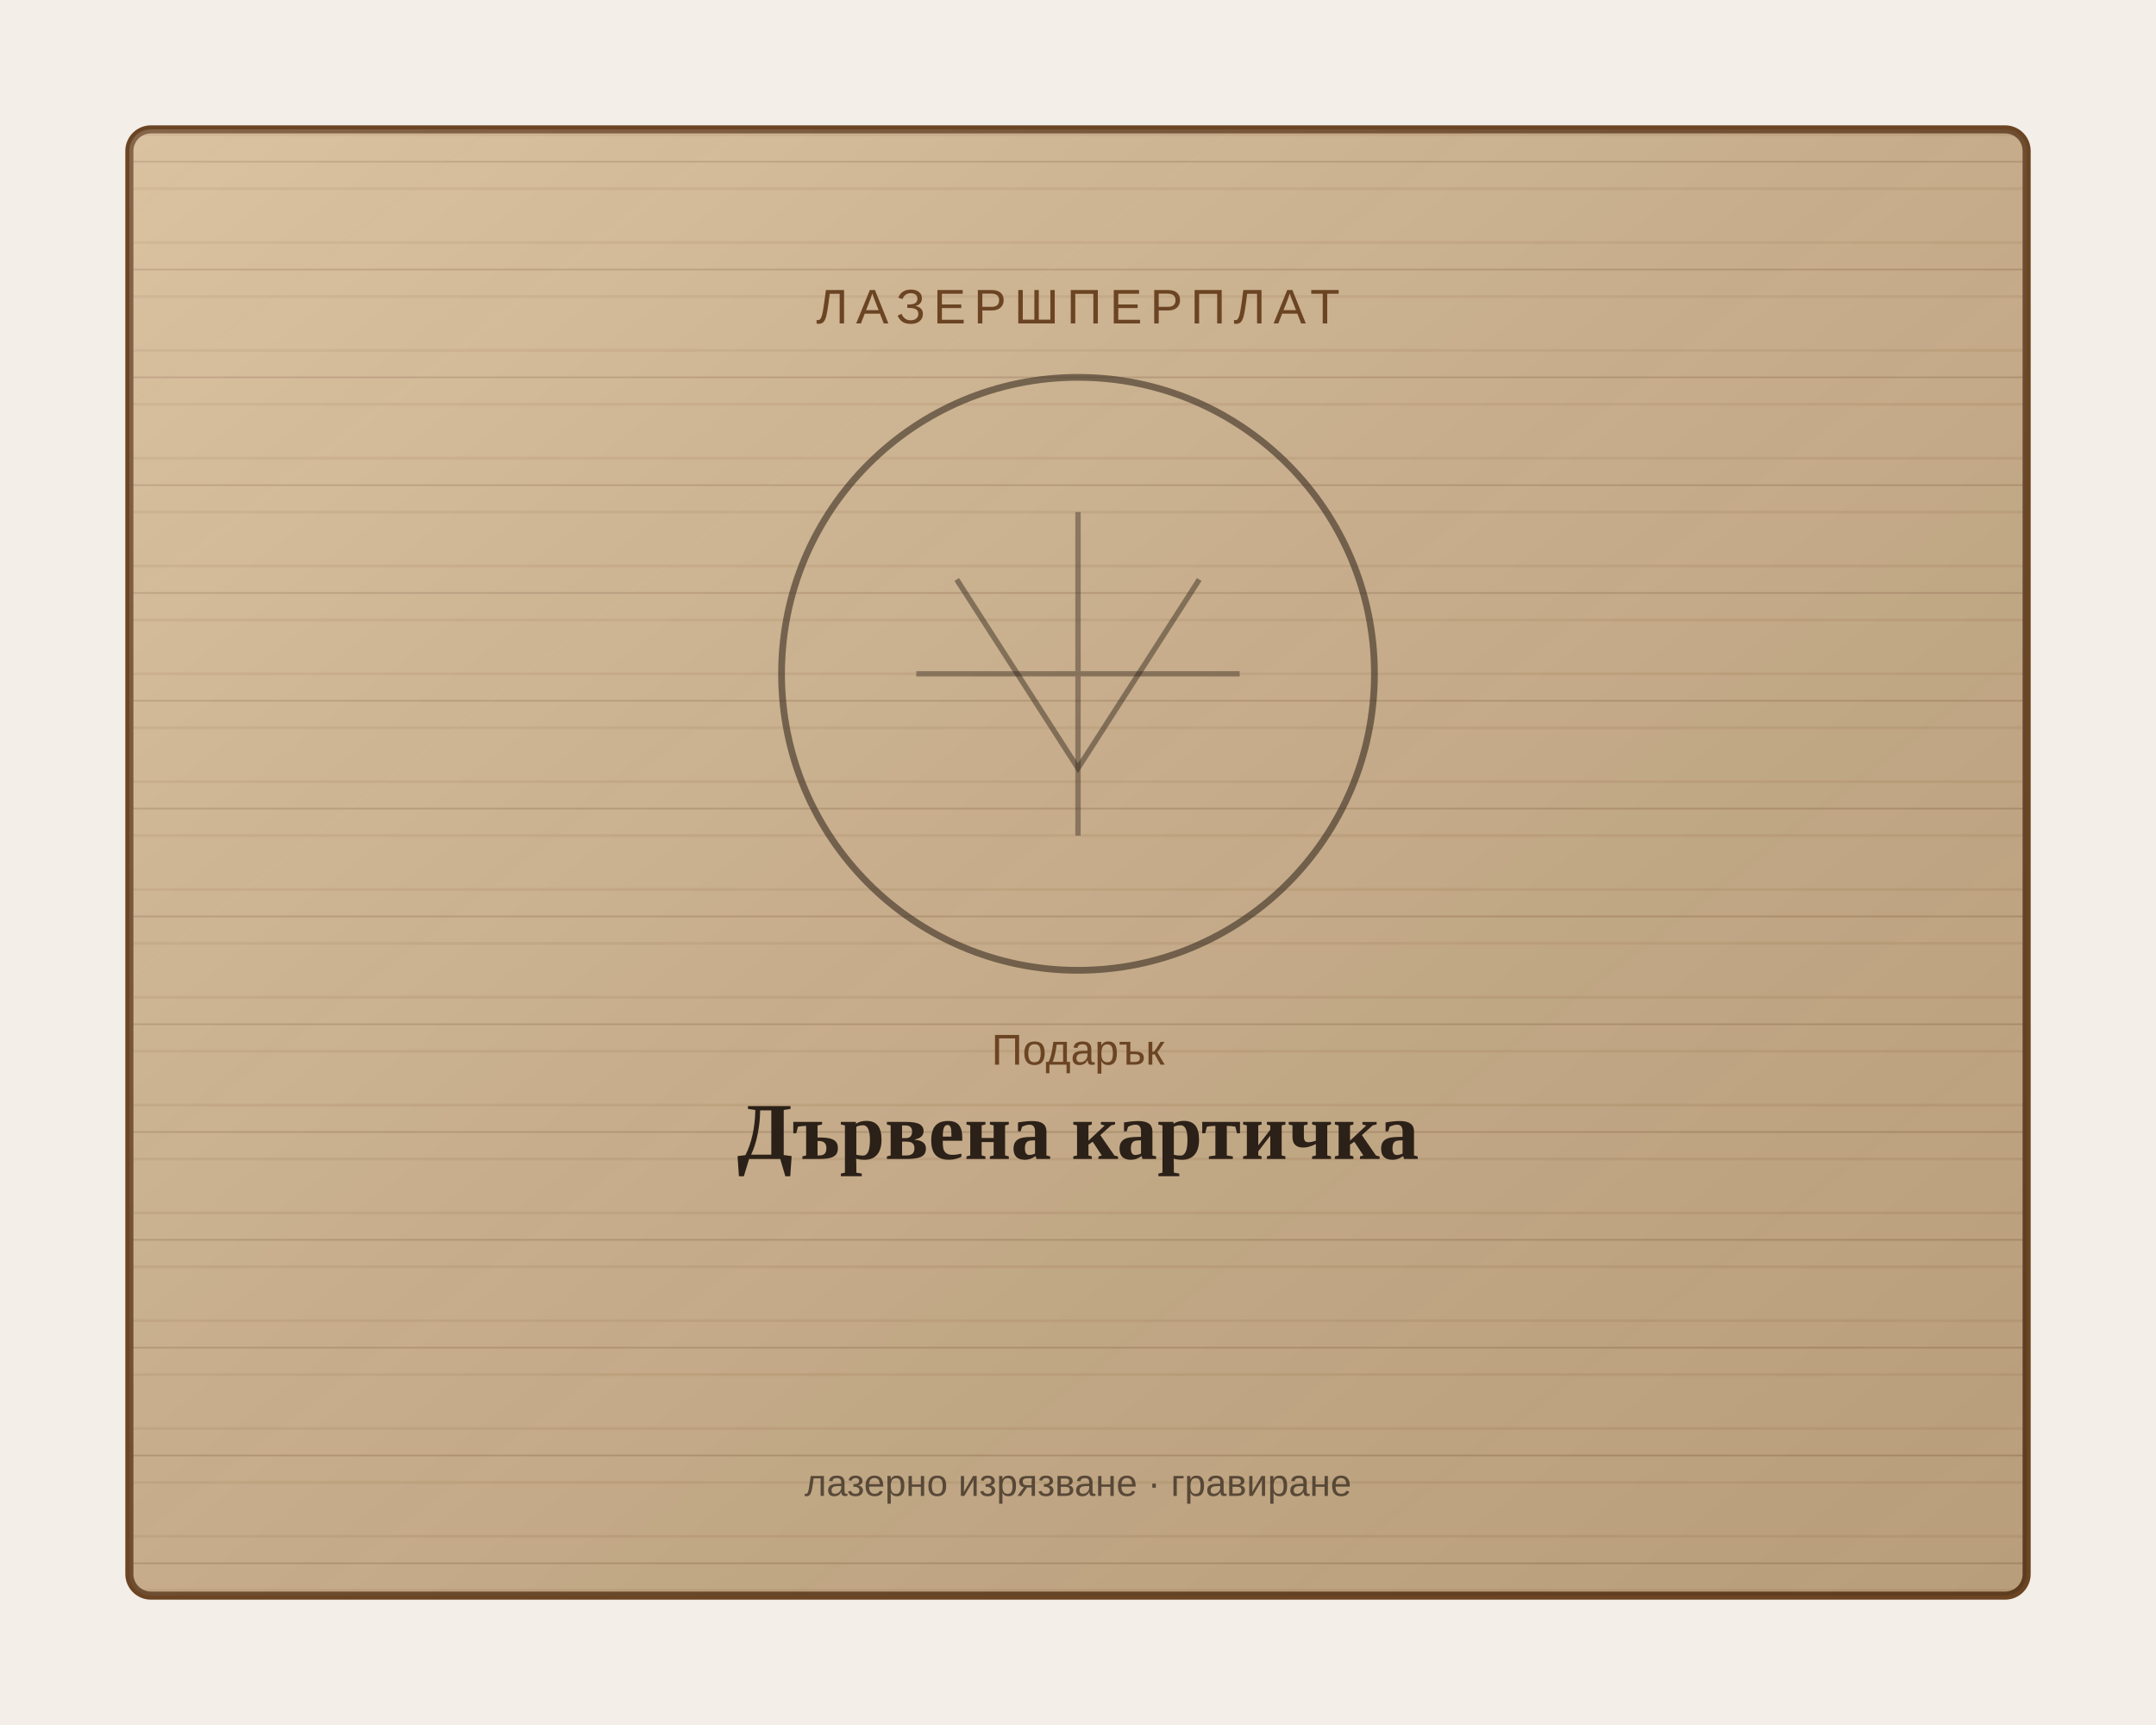
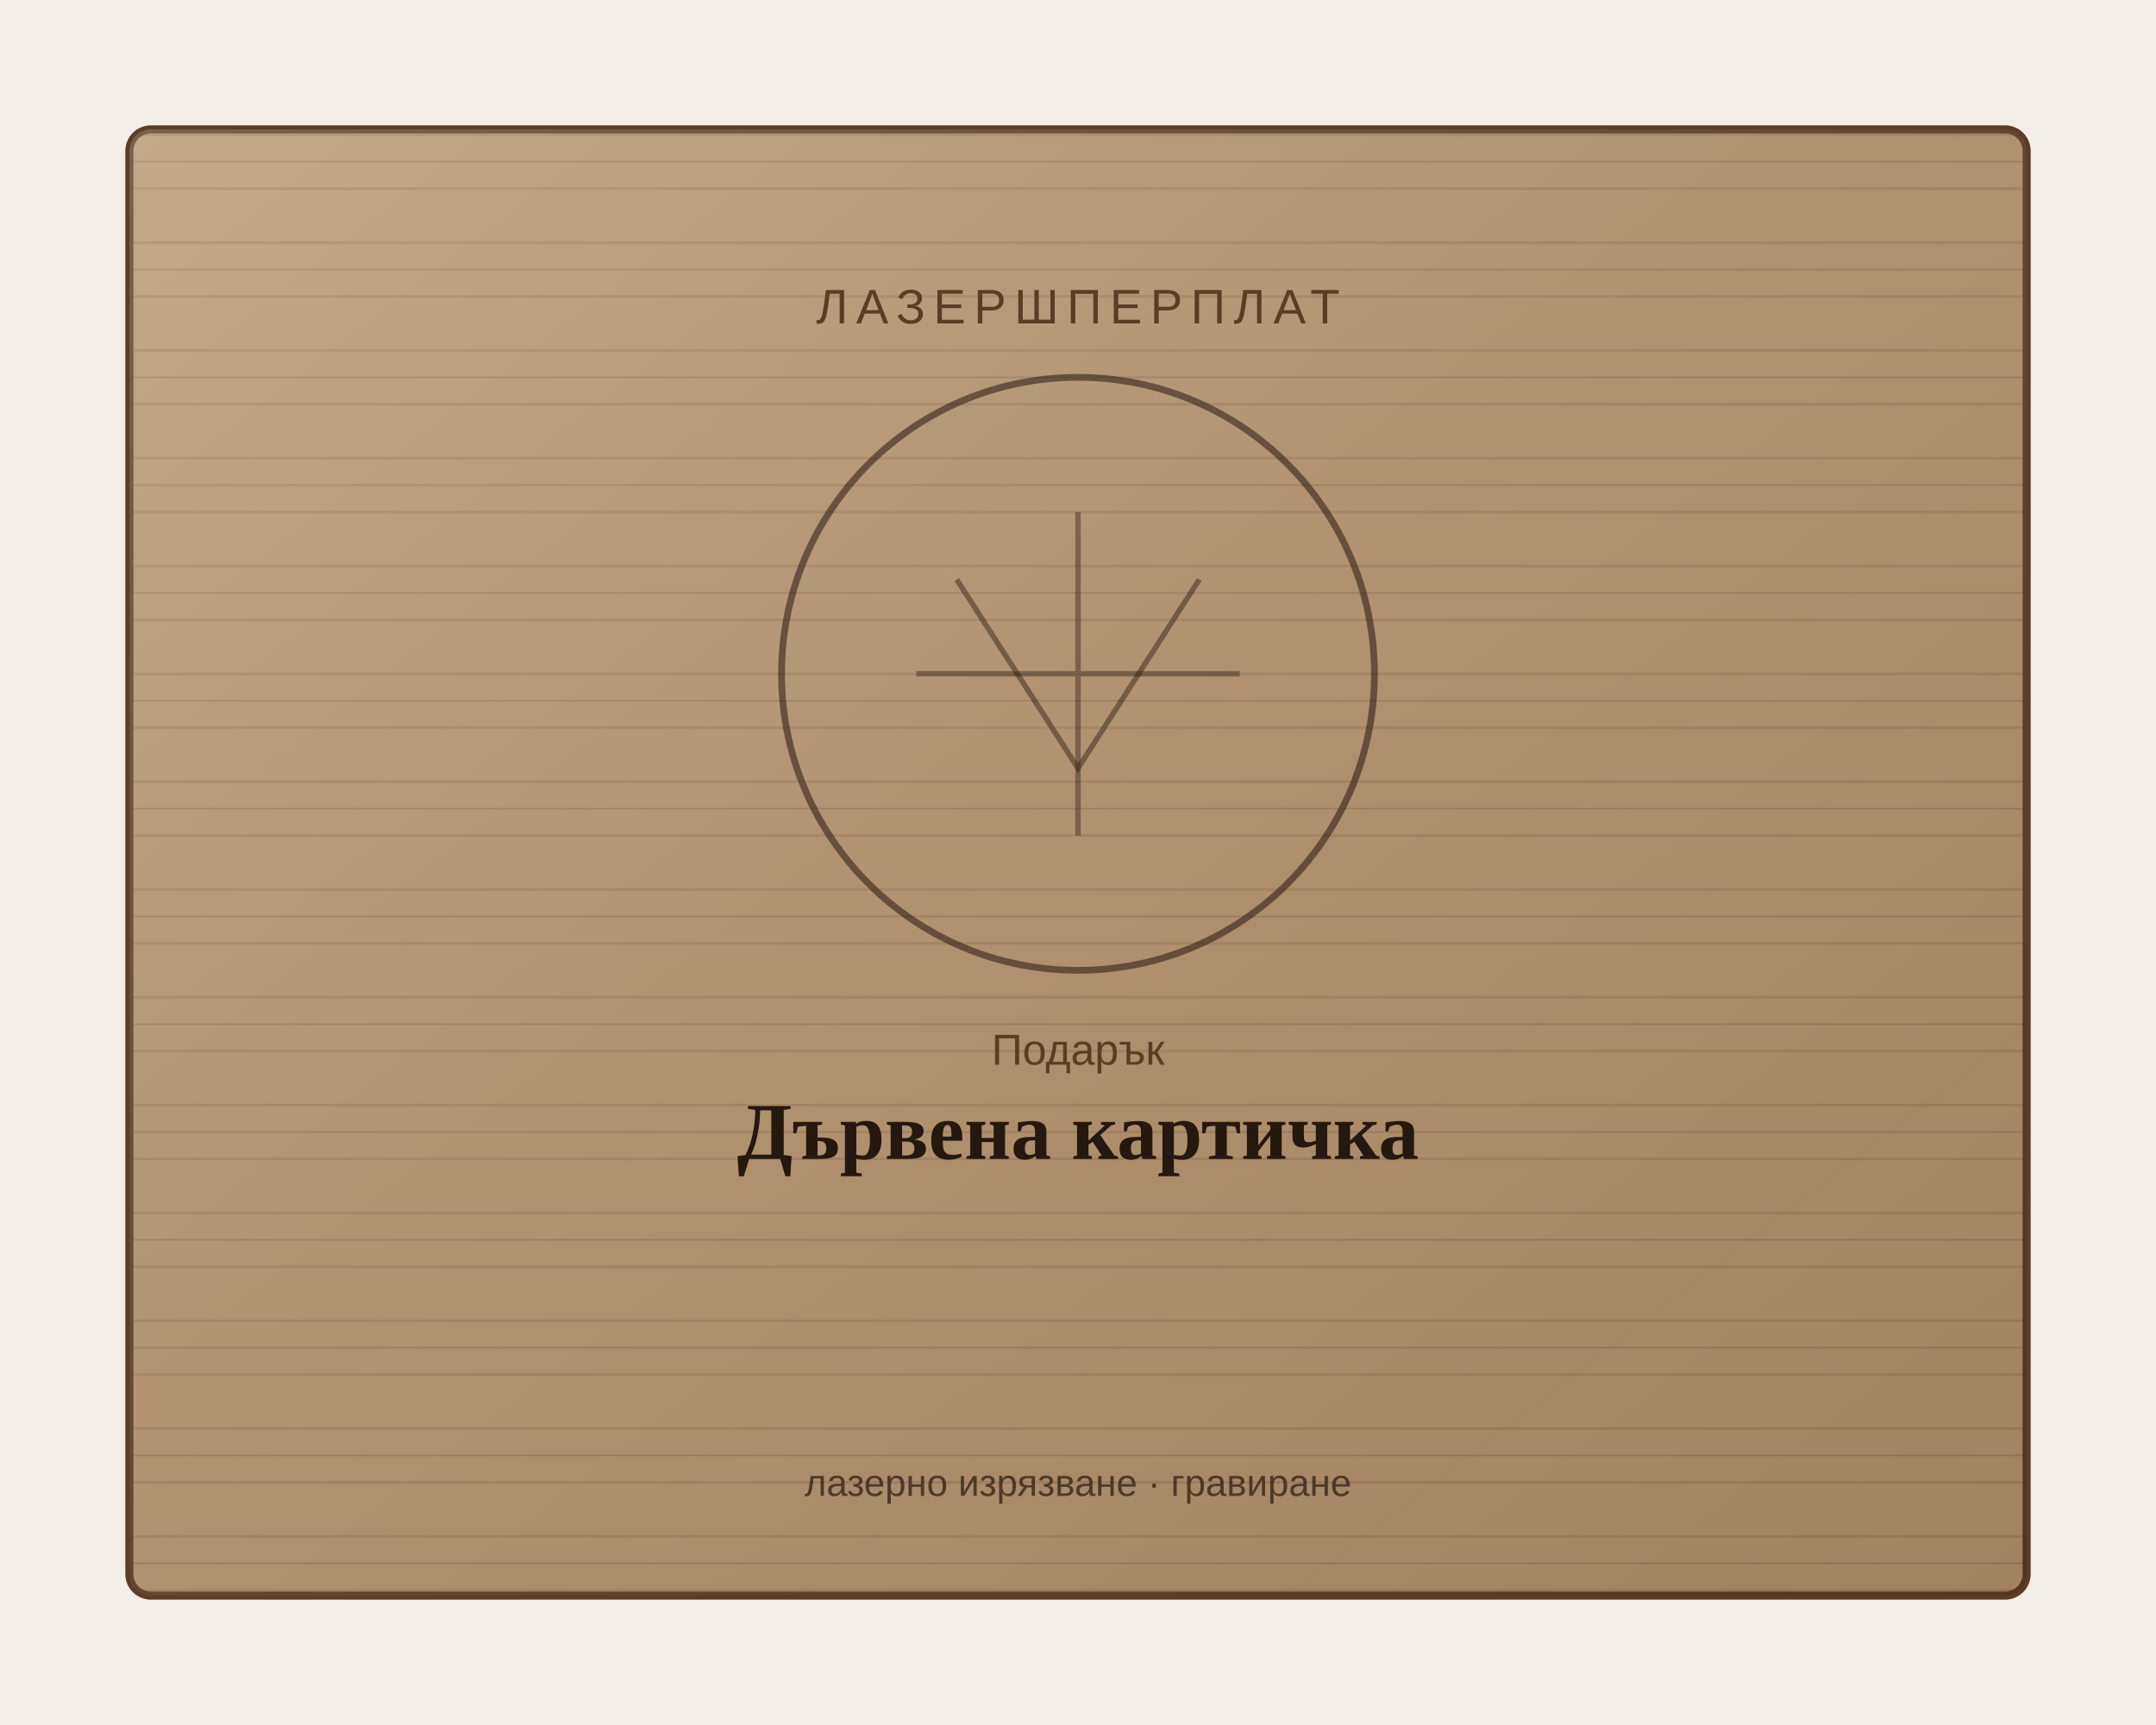
<svg xmlns="http://www.w3.org/2000/svg" width="800" height="640" viewBox="0 0 800 640">
  <defs>
-     <pattern id="grain76" width="40" height="40" patternUnits="userSpaceOnUse">
-       <rect width="40" height="40" fill="#d2b48c" />
-       <path d="M0 10 H40 M0 30 H40" stroke="#b8956c" stroke-width="1" opacity="0.35" />
-       <path d="M0 20 H40" stroke="#6b4423" stroke-width="0.6" opacity="0.25" />
+     <pattern id="grain83" width="40" height="40" patternUnits="userSpaceOnUse">
+       <rect width="40" height="40" fill="#b8956c" />
+       <path d="M0 10 H40 M0 30 H40" stroke="#8f6b45" stroke-width="1" opacity="0.35" />
+       <path d="M0 20 H40" stroke="#5c3d24" stroke-width="0.6" opacity="0.25" />
    </pattern>
-     <linearGradient id="shade76" x1="0" y1="0" x2="1" y2="1">
+     <linearGradient id="shade83" x1="0" y1="0" x2="1" y2="1">
      <stop offset="0%" stop-color="#ffffff" stop-opacity="0.18" />
      <stop offset="100%" stop-color="#000000" stop-opacity="0.12" />
    </linearGradient>
  </defs>
  <rect width="800" height="640" fill="#f3efe8" />
-   <rect x="48" y="48" width="704" height="544" rx="8" fill="url(#grain76)" stroke="#6b4423" stroke-width="3" />
-   <rect x="48" y="48" width="704" height="544" rx="8" fill="url(#shade76)" />
-   <circle cx="400" cy="250" r="110" fill="none" stroke="#2c2118" stroke-width="2.5" opacity="0.55" />
-   <path d="M340 250 H460 M400 190 V310" stroke="#2c2118" stroke-width="2" opacity="0.4" />
-   <path d="M355 215 L400 285 L445 215" fill="none" stroke="#2c2118" stroke-width="2" opacity="0.45" />
-   <text x="400" y="120" text-anchor="middle" font-family="Segoe UI, Arial, sans-serif" font-size="18" letter-spacing="3" fill="#6b4423">ЛАЗЕРШПЕРПЛАТ</text>
-   <text x="400" y="395" text-anchor="middle" font-family="Segoe UI, Arial, sans-serif" font-size="16" fill="#6b4423">Подарък</text>
-   <text x="400" y="430" text-anchor="middle" font-family="Georgia, 'Times New Roman', serif" font-size="30" font-weight="700" fill="#2c2118">Дървена картичка</text>
-   <text x="400" y="555" text-anchor="middle" font-family="Segoe UI, Arial, sans-serif" font-size="14" fill="#2c2118" opacity="0.7">лазерно изрязване · гравиране</text>
+   <rect x="48" y="48" width="704" height="544" rx="8" fill="url(#grain83)" stroke="#5c3d24" stroke-width="3" />
+   <rect x="48" y="48" width="704" height="544" rx="8" fill="url(#shade83)" />
+   <circle cx="400" cy="250" r="110" fill="none" stroke="#24180f" stroke-width="2.5" opacity="0.55" />
+   <path d="M340 250 H460 M400 190 V310" stroke="#24180f" stroke-width="2" opacity="0.4" />
+   <path d="M355 215 L400 285 L445 215" fill="none" stroke="#24180f" stroke-width="2" opacity="0.45" />
+   <text x="400" y="120" text-anchor="middle" font-family="Segoe UI, Arial, sans-serif" font-size="18" letter-spacing="3" fill="#5c3d24">ЛАЗЕРШПЕРПЛАТ</text>
+   <text x="400" y="395" text-anchor="middle" font-family="Segoe UI, Arial, sans-serif" font-size="16" fill="#5c3d24">Подарък</text>
+   <text x="400" y="430" text-anchor="middle" font-family="Georgia, 'Times New Roman', serif" font-size="30" font-weight="700" fill="#24180f">Дървена картичка</text>
+   <text x="400" y="555" text-anchor="middle" font-family="Segoe UI, Arial, sans-serif" font-size="14" fill="#24180f" opacity="0.7">лазерно изрязване · гравиране</text>
</svg>
